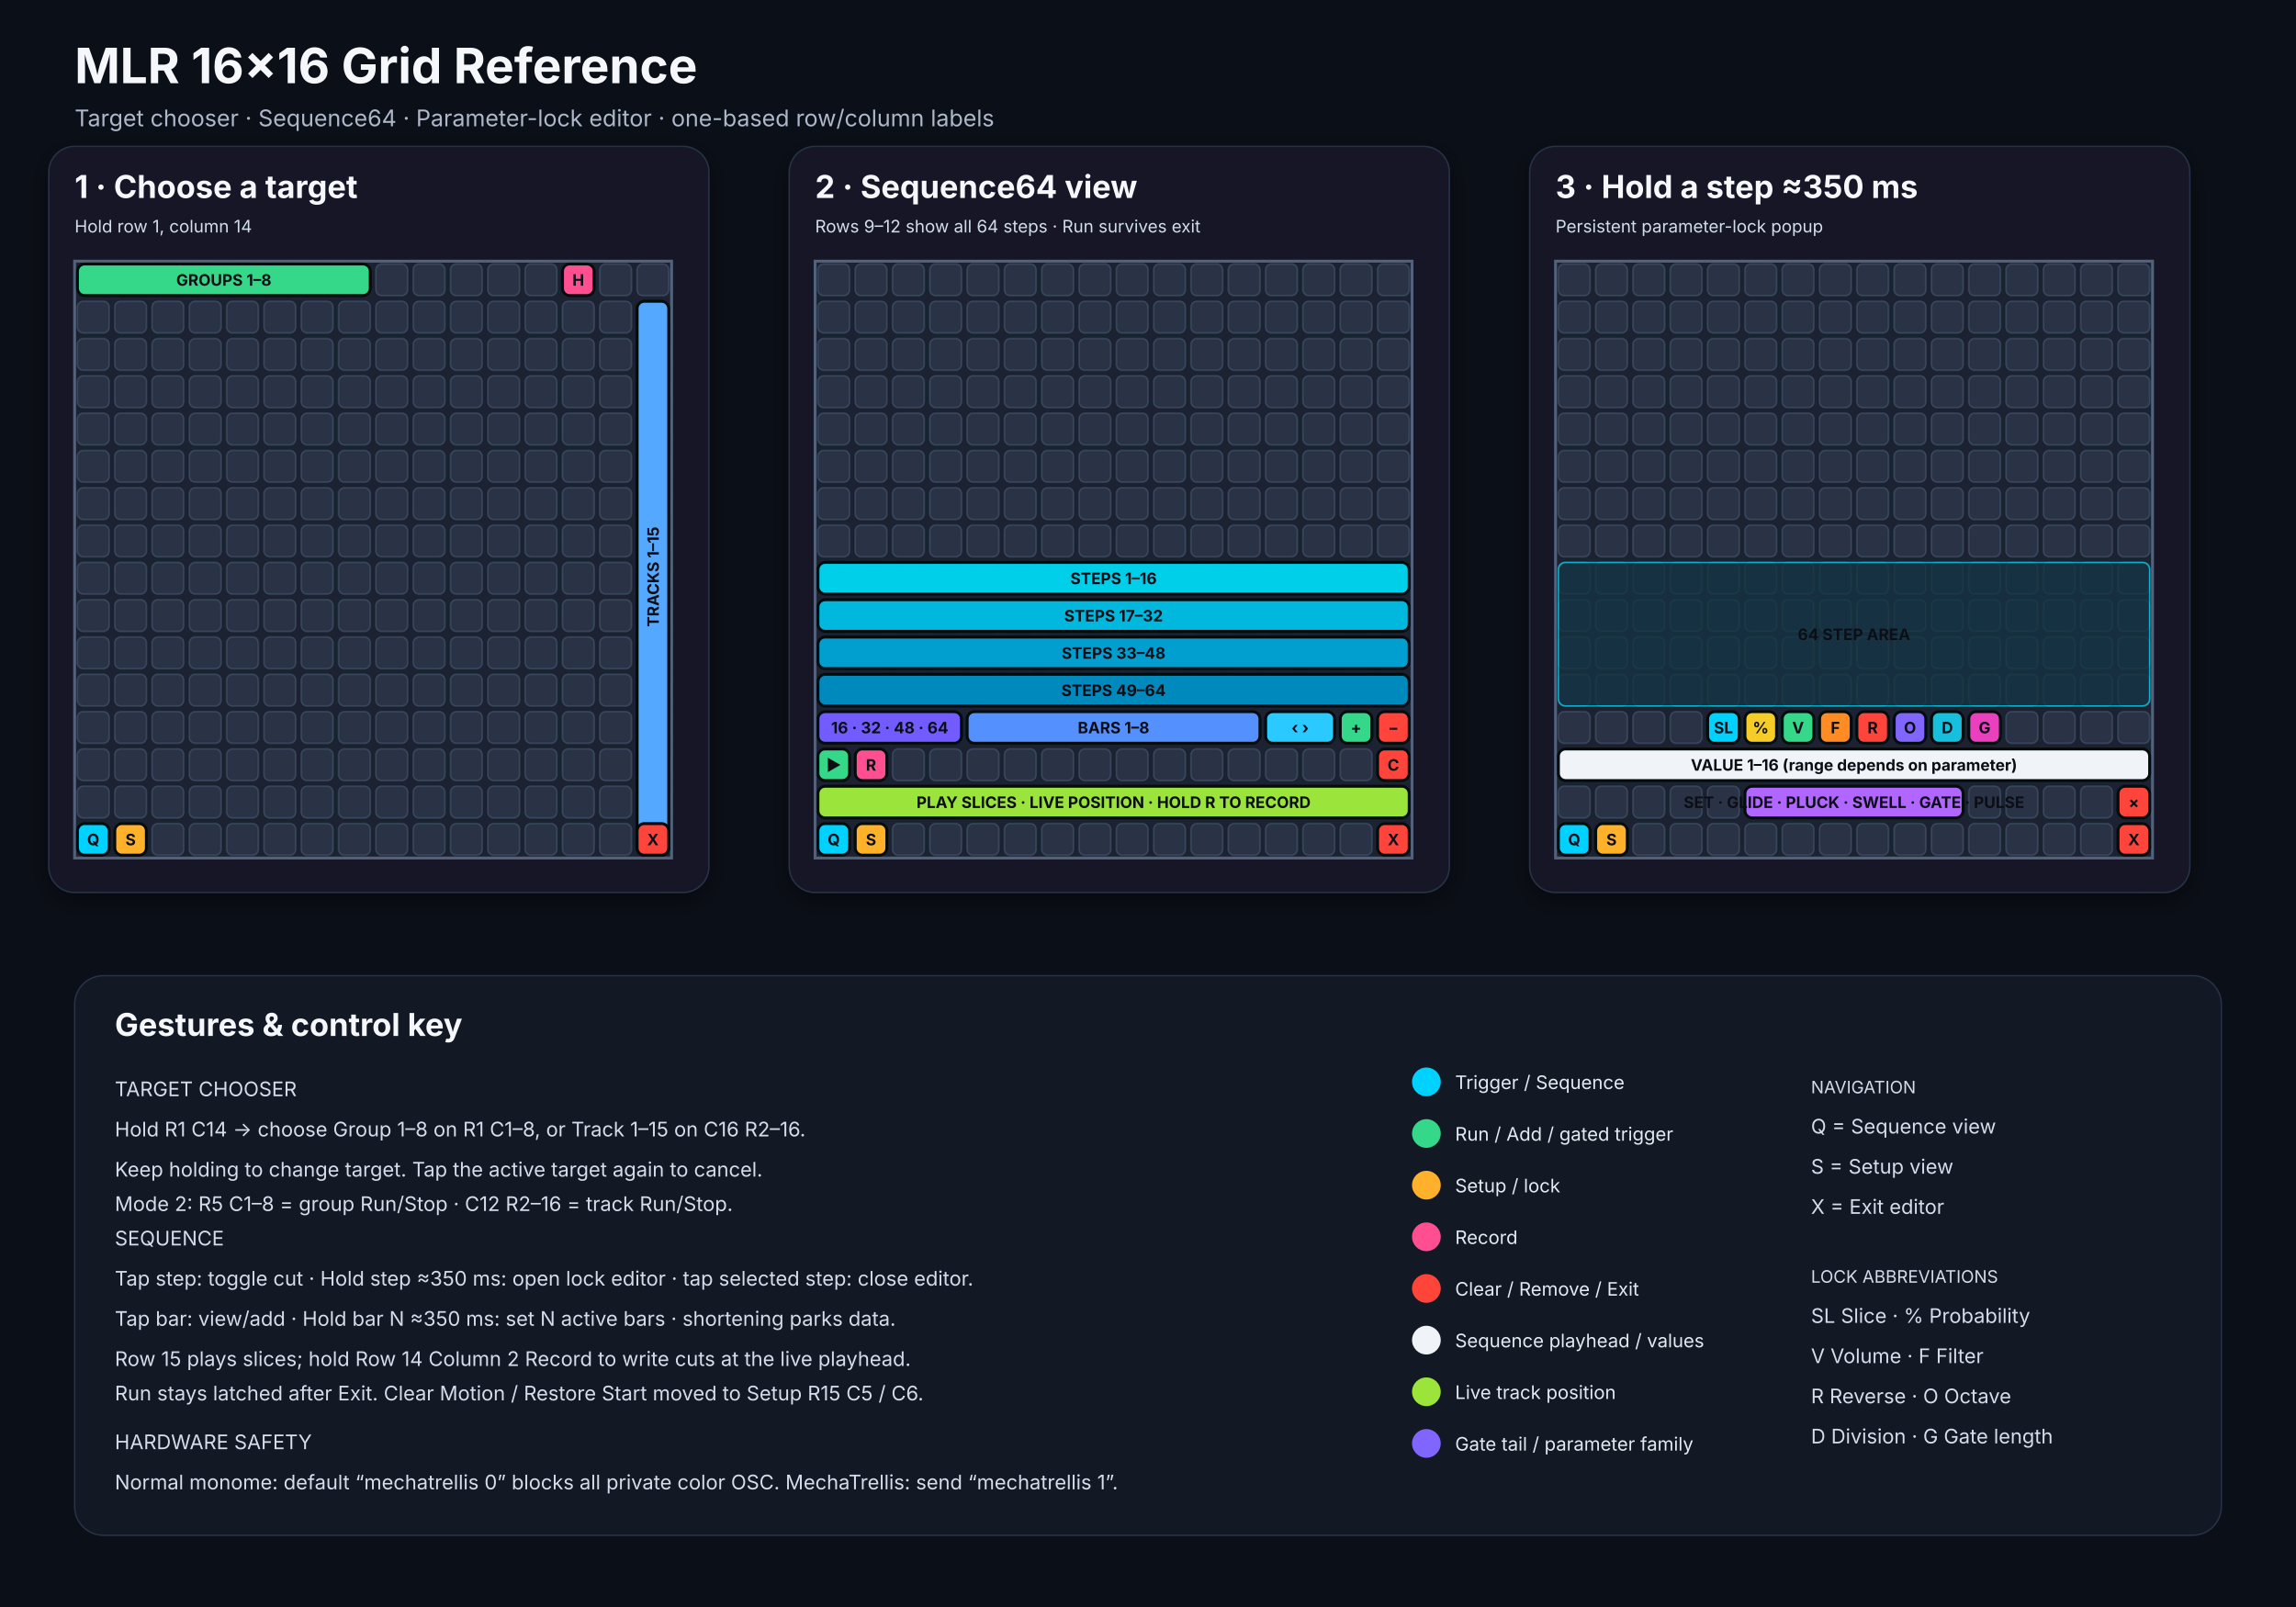
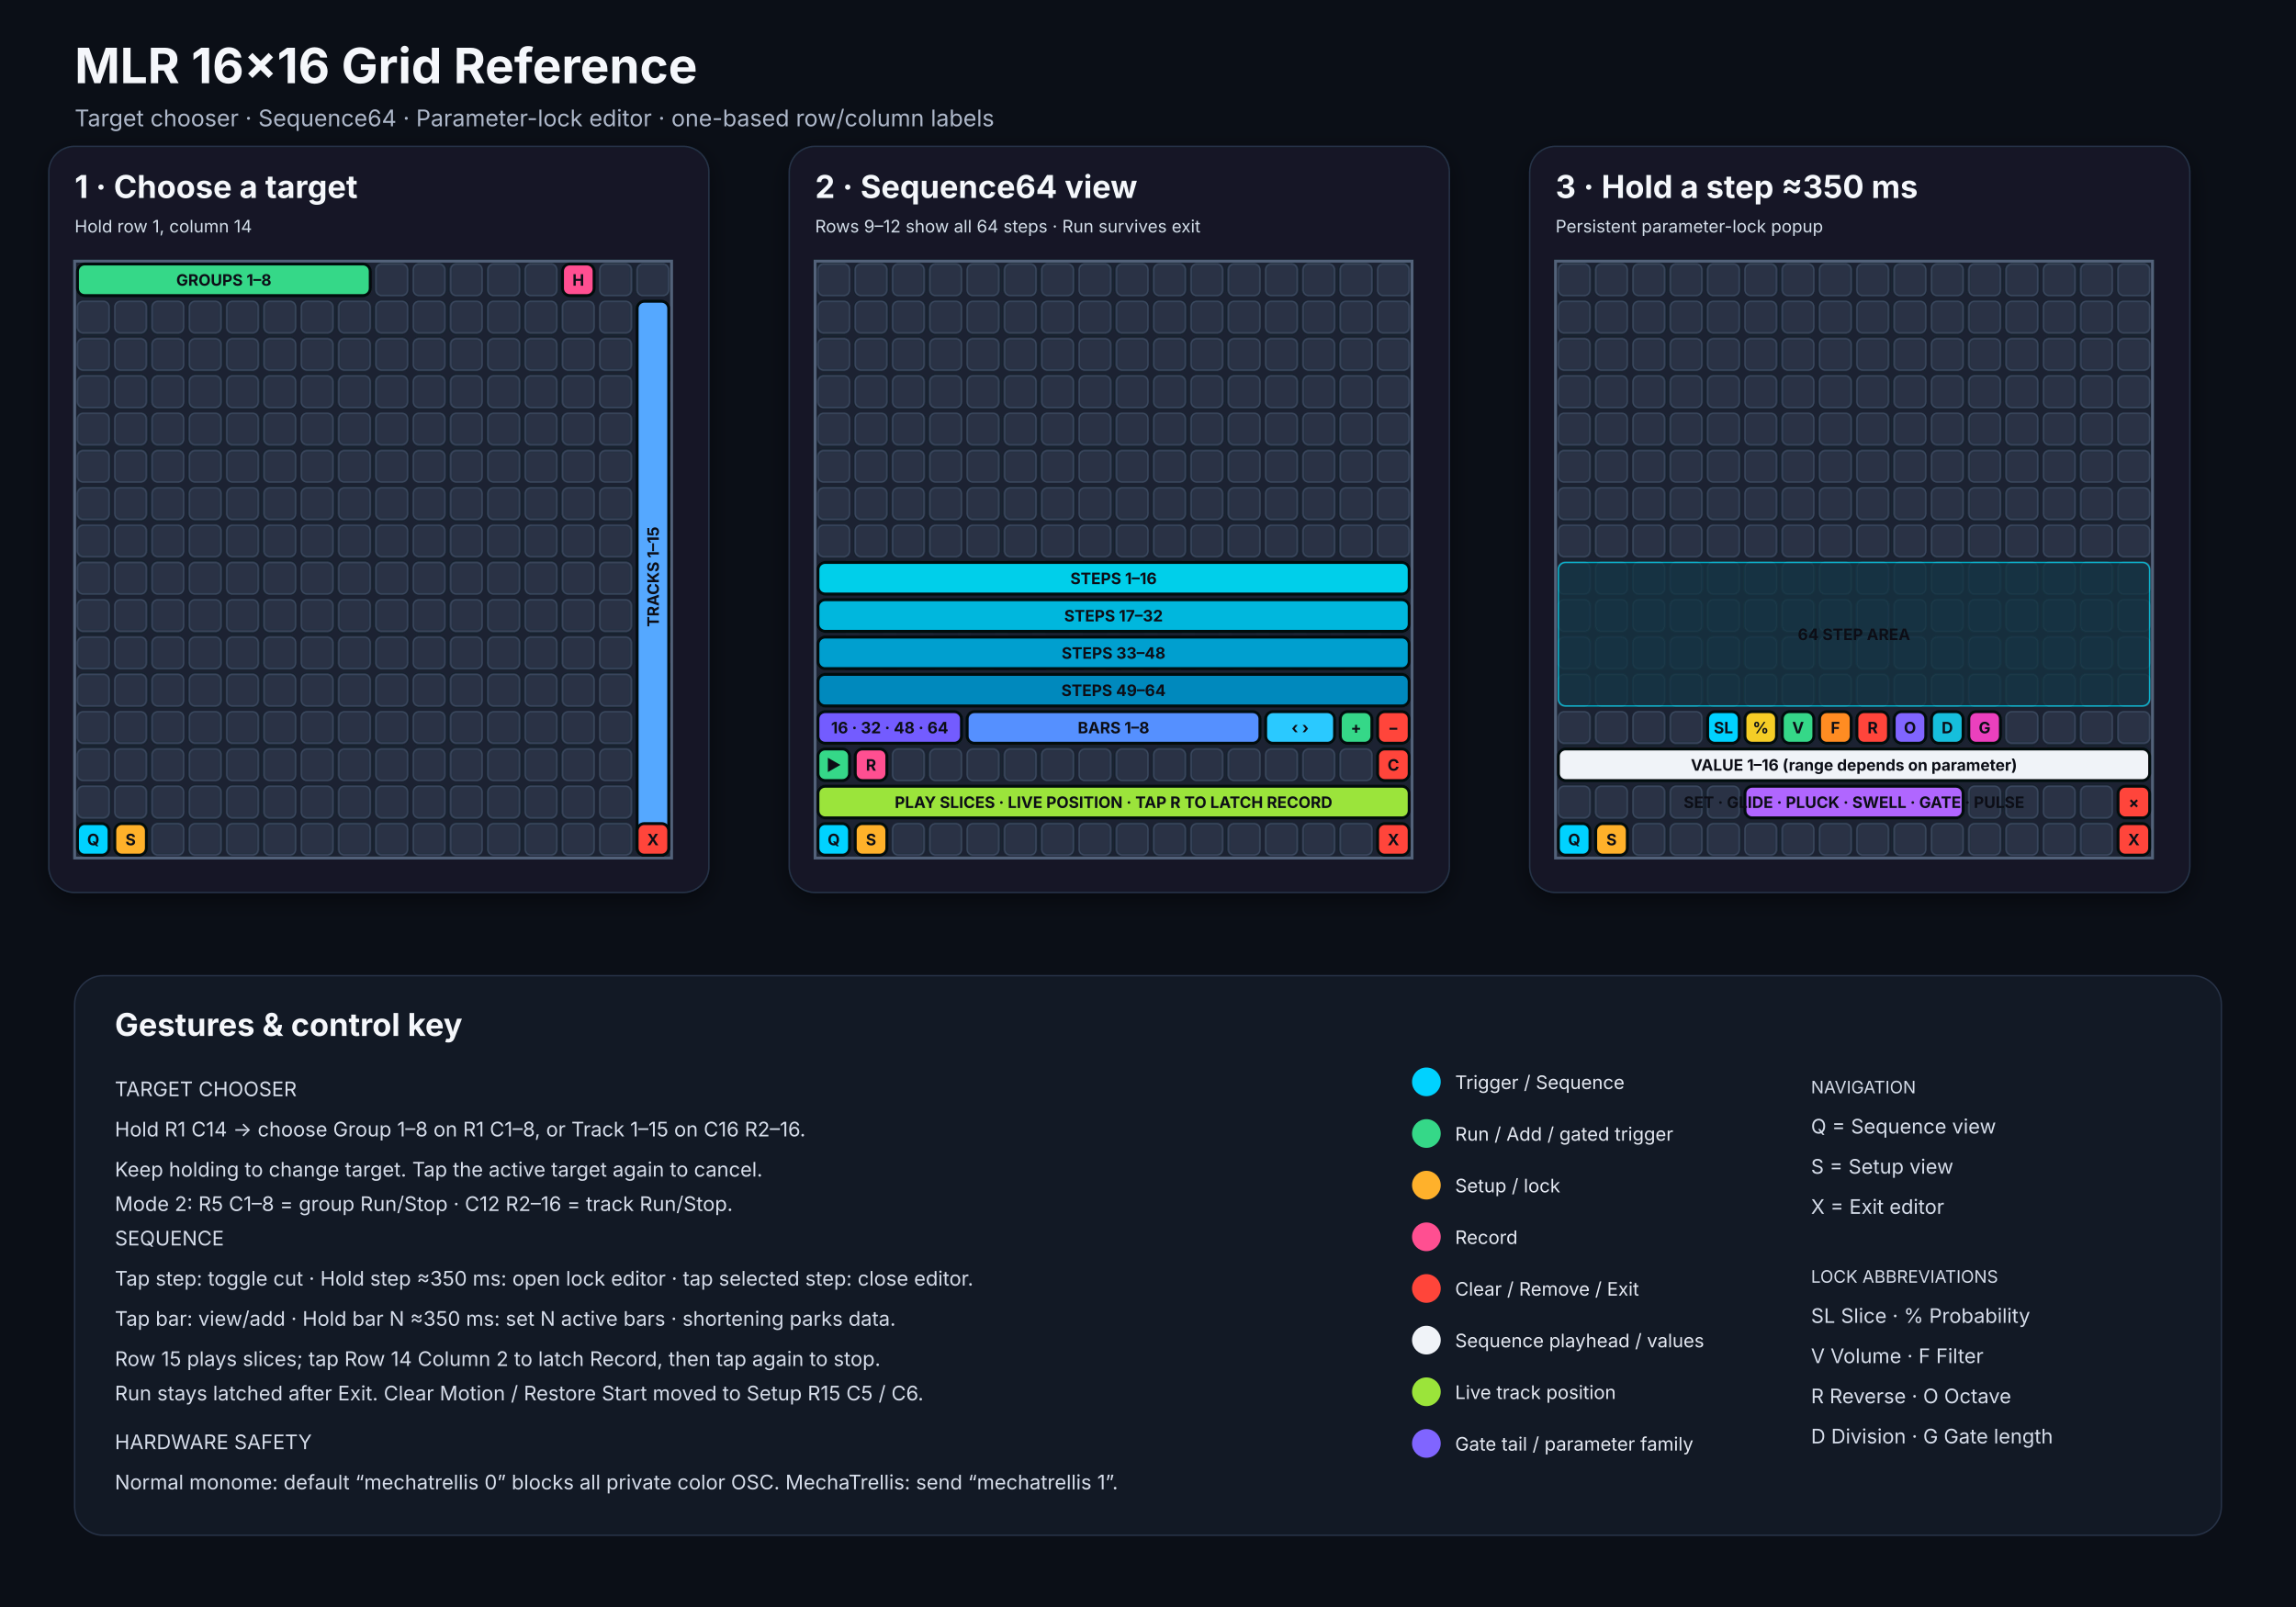
<svg xmlns="http://www.w3.org/2000/svg" width="1600" height="1120" viewBox="0 0 1600 1120">
  <defs>
    <style>
      .title { font: 700 34px -apple-system, BlinkMacSystemFont, "Segoe UI", sans-serif; fill: #f5f7fb; }
      .subtitle { font: 16px -apple-system, BlinkMacSystemFont, "Segoe UI", sans-serif; fill: #aeb8ca; }
      .panel-title { font: 700 22px -apple-system, BlinkMacSystemFont, "Segoe UI", sans-serif; fill: #f5f7fb; }
      .label { font: 700 11px -apple-system, BlinkMacSystemFont, "Segoe UI", sans-serif; fill: #0c1018; text-anchor: middle; dominant-baseline: middle; }
      .small { font: 12px -apple-system, BlinkMacSystemFont, "Segoe UI", sans-serif; fill: #d6ddea; }
      .note { font: 14px -apple-system, BlinkMacSystemFont, "Segoe UI", sans-serif; fill: #d6ddea; }
      .legend { font: 13px -apple-system, BlinkMacSystemFont, "Segoe UI", sans-serif; fill: #e5e9f2; }
      .cell { stroke: #111722; stroke-width: 2; }
      .region { stroke: #05070b; stroke-width: 2; rx: 5; }
    </style>
    <pattern id="grid" width="26" height="26" patternUnits="userSpaceOnUse">
      <rect width="26" height="26" fill="#1a2230" />
      <rect x="2" y="2" width="22" height="22" rx="4" fill="#293345" stroke="#3b485f" stroke-width="1" />
    </pattern>
    <filter id="shadow" x="-10%" y="-10%" width="120%" height="120%">
      <feDropShadow dx="0" dy="5" stdDeviation="8" flood-color="#000" flood-opacity=".42" />
    </filter>
  </defs>
  <rect width="1600" height="1120" fill="#0b0f17" />
  <text x="52" y="58" class="title">MLR 16×16 Grid Reference</text>
  <text x="52" y="88" class="subtitle">Target chooser · Sequence64 · Parameter-lock editor · one-based row/column labels</text>
  <g transform="translate(52 120)" filter="url(#shadow)">
    <rect x="-18" y="-18" width="460" height="520" rx="18" fill="#121925" stroke="#273247" />
    <text x="0" y="18" class="panel-title">1 · Choose a target</text>
    <text x="0" y="42" class="small">Hold row 1, column 14</text>
    <g transform="translate(0 62)">
      <rect width="416" height="416" fill="url(#grid)" stroke="#53627a" stroke-width="2" />
      <rect x="2" y="2" width="204" height="22" class="region" fill="#35d888" />
      <text x="104" y="13" class="label">GROUPS 1–8</text>
      <rect x="340" y="2" width="22" height="22" class="region" fill="#ff4f91" />
      <text x="351" y="13" class="label">H</text>
      <rect x="392" y="28" width="22" height="386" class="region" fill="#55a8ff" />
      <text transform="translate(403 220) rotate(-90)" class="label">TRACKS 1–15</text>
      <rect x="2" y="392" width="22" height="22" class="region" fill="#00d2ff" />
      <rect x="28" y="392" width="22" height="22" class="region" fill="#ffb12b" />
      <rect x="392" y="392" width="22" height="22" class="region" fill="#ff453a" />
      <text x="13" y="403" class="label">Q</text>
      <text x="39" y="403" class="label">S</text>
      <text x="403" y="403" class="label">X</text>
    </g>
  </g>
  <g transform="translate(568 120)" filter="url(#shadow)">
    <rect x="-18" y="-18" width="460" height="520" rx="18" fill="#121925" stroke="#273247" />
    <text x="0" y="18" class="panel-title">2 · Sequence64 view</text>
    <text x="0" y="42" class="small">Rows 9–12 show all 64 steps · Run survives exit</text>
    <g transform="translate(0 62)">
      <rect width="416" height="416" fill="url(#grid)" stroke="#53627a" stroke-width="2" />
      <rect x="2" y="210" width="412" height="22" class="region" fill="#00cfea" />
      <rect x="2" y="236" width="412" height="22" class="region" fill="#00b7dd" />
      <rect x="2" y="262" width="412" height="22" class="region" fill="#009fcf" />
      <rect x="2" y="288" width="412" height="22" class="region" fill="#0089bd" />
      <text x="208" y="221" class="label">STEPS 1–16</text>
      <text x="208" y="247" class="label">STEPS 17–32</text>
      <text x="208" y="273" class="label">STEPS 33–48</text>
      <text x="208" y="299" class="label">STEPS 49–64</text>
      <rect x="2" y="314" width="100" height="22" class="region" fill="#735cff" />
      <text x="52" y="325" class="label">16 · 32 · 48 · 64</text>
      <rect x="106" y="314" width="204" height="22" class="region" fill="#5590ff" />
      <text x="208" y="325" class="label">BARS 1–8</text>
      <rect x="314" y="314" width="48" height="22" class="region" fill="#2bc9ff" />
      <text x="338" y="325" class="label">‹  ›</text>
      <rect x="366" y="314" width="22" height="22" class="region" fill="#35d888" />
      <text x="377" y="325" class="label">+</text>
      <rect x="392" y="314" width="22" height="22" class="region" fill="#ff453a" />
      <text x="403" y="325" class="label">−</text>
      <rect x="2" y="340" width="22" height="22" class="region" fill="#35d888" />
      <rect x="28" y="340" width="22" height="22" class="region" fill="#ff4f91" />
      <rect x="392" y="340" width="22" height="22" class="region" fill="#ff453a" />
      <text x="13" y="351" class="label">▶</text>
      <text x="39" y="351" class="label">R</text>
      <text x="403" y="351" class="label">C</text>
      <rect x="2" y="366" width="412" height="22" class="region" fill="#9be43a" />
-       <text x="208" y="377" class="label">PLAY SLICES · LIVE POSITION · HOLD R TO RECORD</text>
+       <text x="208" y="377" class="label">PLAY SLICES · LIVE POSITION · TAP R TO LATCH RECORD</text>
      <rect x="2" y="392" width="22" height="22" class="region" fill="#00d2ff" />
      <rect x="28" y="392" width="22" height="22" class="region" fill="#ffb12b" />
      <rect x="392" y="392" width="22" height="22" class="region" fill="#ff453a" />
      <text x="13" y="403" class="label">Q</text>
      <text x="39" y="403" class="label">S</text>
      <text x="403" y="403" class="label">X</text>
    </g>
  </g>
  <g transform="translate(1084 120)" filter="url(#shadow)">
    <rect x="-18" y="-18" width="460" height="520" rx="18" fill="#121925" stroke="#273247" />
    <text x="0" y="18" class="panel-title">3 · Hold a step ≈350 ms</text>
    <text x="0" y="42" class="small">Persistent parameter-lock popup</text>
    <g transform="translate(0 62)">
      <rect width="416" height="416" fill="url(#grid)" stroke="#53627a" stroke-width="2" />
      <rect x="2" y="210" width="412" height="100" rx="5" fill="#123341" opacity=".78" stroke="#00cfea" />
      <text x="208" y="260" class="label" fill="#dffaff">64 STEP AREA</text>
      <rect x="106" y="314" width="22" height="22" class="region" fill="#00d2ff" />
      <rect x="132" y="314" width="22" height="22" class="region" fill="#f5cd28" />
      <rect x="158" y="314" width="22" height="22" class="region" fill="#35d888" />
      <rect x="184" y="314" width="22" height="22" class="region" fill="#ff8c24" />
      <rect x="210" y="314" width="22" height="22" class="region" fill="#ff453a" />
      <rect x="236" y="314" width="22" height="22" class="region" fill="#8065ff" />
      <rect x="262" y="314" width="22" height="22" class="region" fill="#18bfdc" />
      <rect x="288" y="314" width="22" height="22" class="region" fill="#eb3fbd" />
      <text x="117" y="325" class="label">SL</text>
      <text x="143" y="325" class="label">%</text>
      <text x="169" y="325" class="label">V</text>
      <text x="195" y="325" class="label">F</text>
      <text x="221" y="325" class="label">R</text>
      <text x="247" y="325" class="label">O</text>
      <text x="273" y="325" class="label">D</text>
      <text x="299" y="325" class="label">G</text>
      <rect x="2" y="340" width="412" height="22" class="region" fill="#f0f3f8" />
      <text x="208" y="351" class="label">VALUE 1–16 (range depends on parameter)</text>
      <rect x="132" y="366" width="152" height="22" class="region" fill="#b066ff" />
      <text x="208" y="377" class="label">SET · GLIDE · PLUCK · SWELL · GATE · PULSE</text>
      <rect x="392" y="366" width="22" height="22" class="region" fill="#ff453a" />
      <text x="403" y="377" class="label">×</text>
      <rect x="2" y="392" width="22" height="22" class="region" fill="#00d2ff" />
      <rect x="28" y="392" width="22" height="22" class="region" fill="#ffb12b" />
      <rect x="392" y="392" width="22" height="22" class="region" fill="#ff453a" />
      <text x="13" y="403" class="label">Q</text>
      <text x="39" y="403" class="label">S</text>
      <text x="403" y="403" class="label">X</text>
    </g>
  </g>
  <g transform="translate(52 680)">
    <rect x="0" y="0" width="1496" height="390" rx="20" fill="#121925" stroke="#273247" />
    <text x="28" y="42" class="panel-title">Gestures &amp; control key</text>
    <text x="28" y="84" class="note">TARGET CHOOSER</text>
    <text x="28" y="112" class="note">Hold R1 C14 → choose Group 1–8 on R1 C1–8, or Track 1–15 on C16 R2–16.</text>
    <text x="28" y="140" class="note">Keep holding to change target. Tap the active target again to cancel.</text>
    <text x="28" y="164" class="note">Mode 2: R5 C1–8 = group Run/Stop · C12 R2–16 = track Run/Stop.</text>
    <text x="28" y="188" class="note">SEQUENCE</text>
    <text x="28" y="216" class="note">Tap step: toggle cut · Hold step ≈350 ms: open lock editor · tap selected step: close editor.</text>
    <text x="28" y="244" class="note">Tap bar: view/add · Hold bar N ≈350 ms: set N active bars · shortening parks data.</text>
-     <text x="28" y="272" class="note">Row 15 plays slices; hold Row 14 Column 2 Record to write cuts at the live playhead.</text>
+     <text x="28" y="272" class="note">Row 15 plays slices; tap Row 14 Column 2 to latch Record, then tap again to stop.</text>
    <text x="28" y="296" class="note">Run stays latched after Exit. Clear Motion / Restore Start moved to Setup R15 C5 / C6.</text>
    <text x="28" y="330" class="note">HARDWARE SAFETY</text>
    <text x="28" y="358" class="note">Normal monome: default “mechatrellis 0” blocks all private color OSC. MechaTrellis: send “mechatrellis 1”.</text>
    <g transform="translate(930 62)">
      <circle cx="12" cy="12" r="10" fill="#00d2ff" />
      <text x="32" y="17" class="legend">Trigger / Sequence</text>
      <circle cx="12" cy="48" r="10" fill="#35d888" />
      <text x="32" y="53" class="legend">Run / Add / gated trigger</text>
      <circle cx="12" cy="84" r="10" fill="#ffb12b" />
      <text x="32" y="89" class="legend">Setup / lock</text>
      <circle cx="12" cy="120" r="10" fill="#ff4f91" />
      <text x="32" y="125" class="legend">Record</text>
      <circle cx="12" cy="156" r="10" fill="#ff453a" />
      <text x="32" y="161" class="legend">Clear / Remove / Exit</text>
      <circle cx="12" cy="192" r="10" fill="#f0f3f8" />
      <text x="32" y="197" class="legend">Sequence playhead / values</text>
      <circle cx="12" cy="228" r="10" fill="#9be43a" />
      <text x="32" y="233" class="legend">Live track position</text>
      <circle cx="12" cy="264" r="10" fill="#8065ff" />
      <text x="32" y="269" class="legend">Gate tail / parameter family</text>
    </g>
    <text x="1210" y="82" class="small">NAVIGATION</text>
    <text x="1210" y="110" class="note">Q = Sequence view</text>
    <text x="1210" y="138" class="note">S = Setup view</text>
    <text x="1210" y="166" class="note">X = Exit editor</text>
    <text x="1210" y="214" class="small">LOCK ABBREVIATIONS</text>
    <text x="1210" y="242" class="note">SL Slice · % Probability</text>
    <text x="1210" y="270" class="note">V Volume · F Filter</text>
    <text x="1210" y="298" class="note">R Reverse · O Octave</text>
    <text x="1210" y="326" class="note">D Division · G Gate length</text>
  </g>
</svg>
